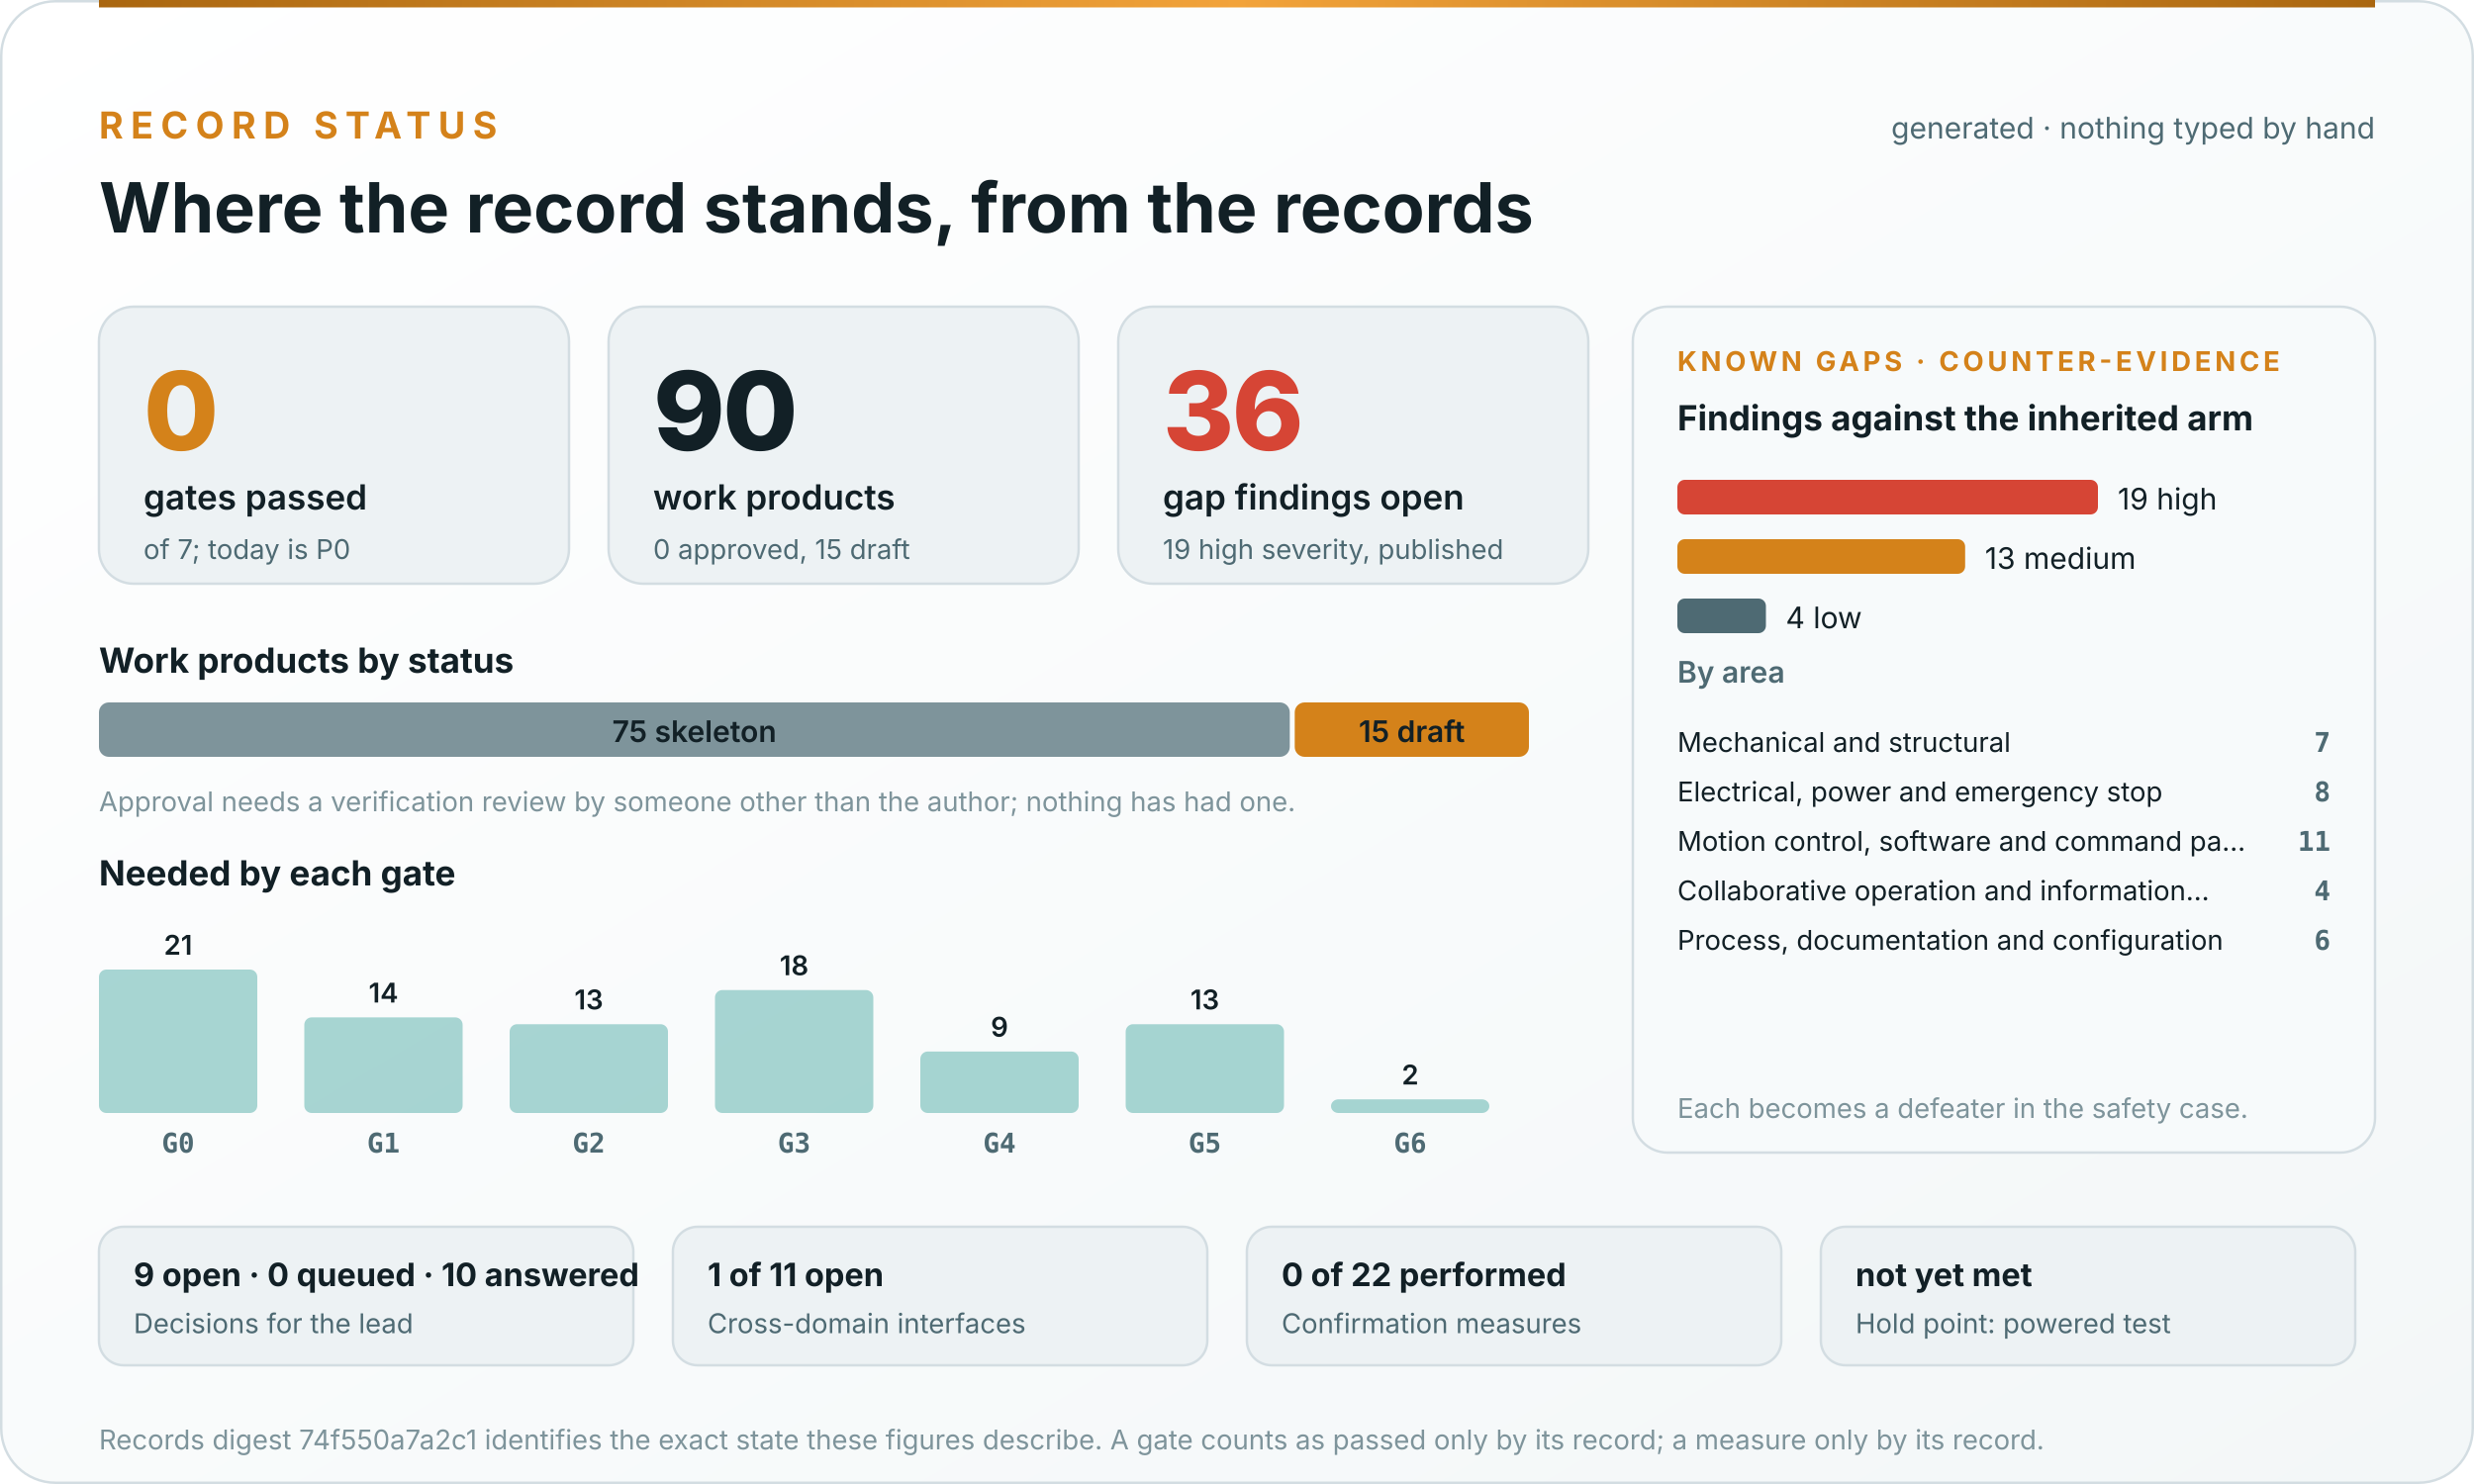
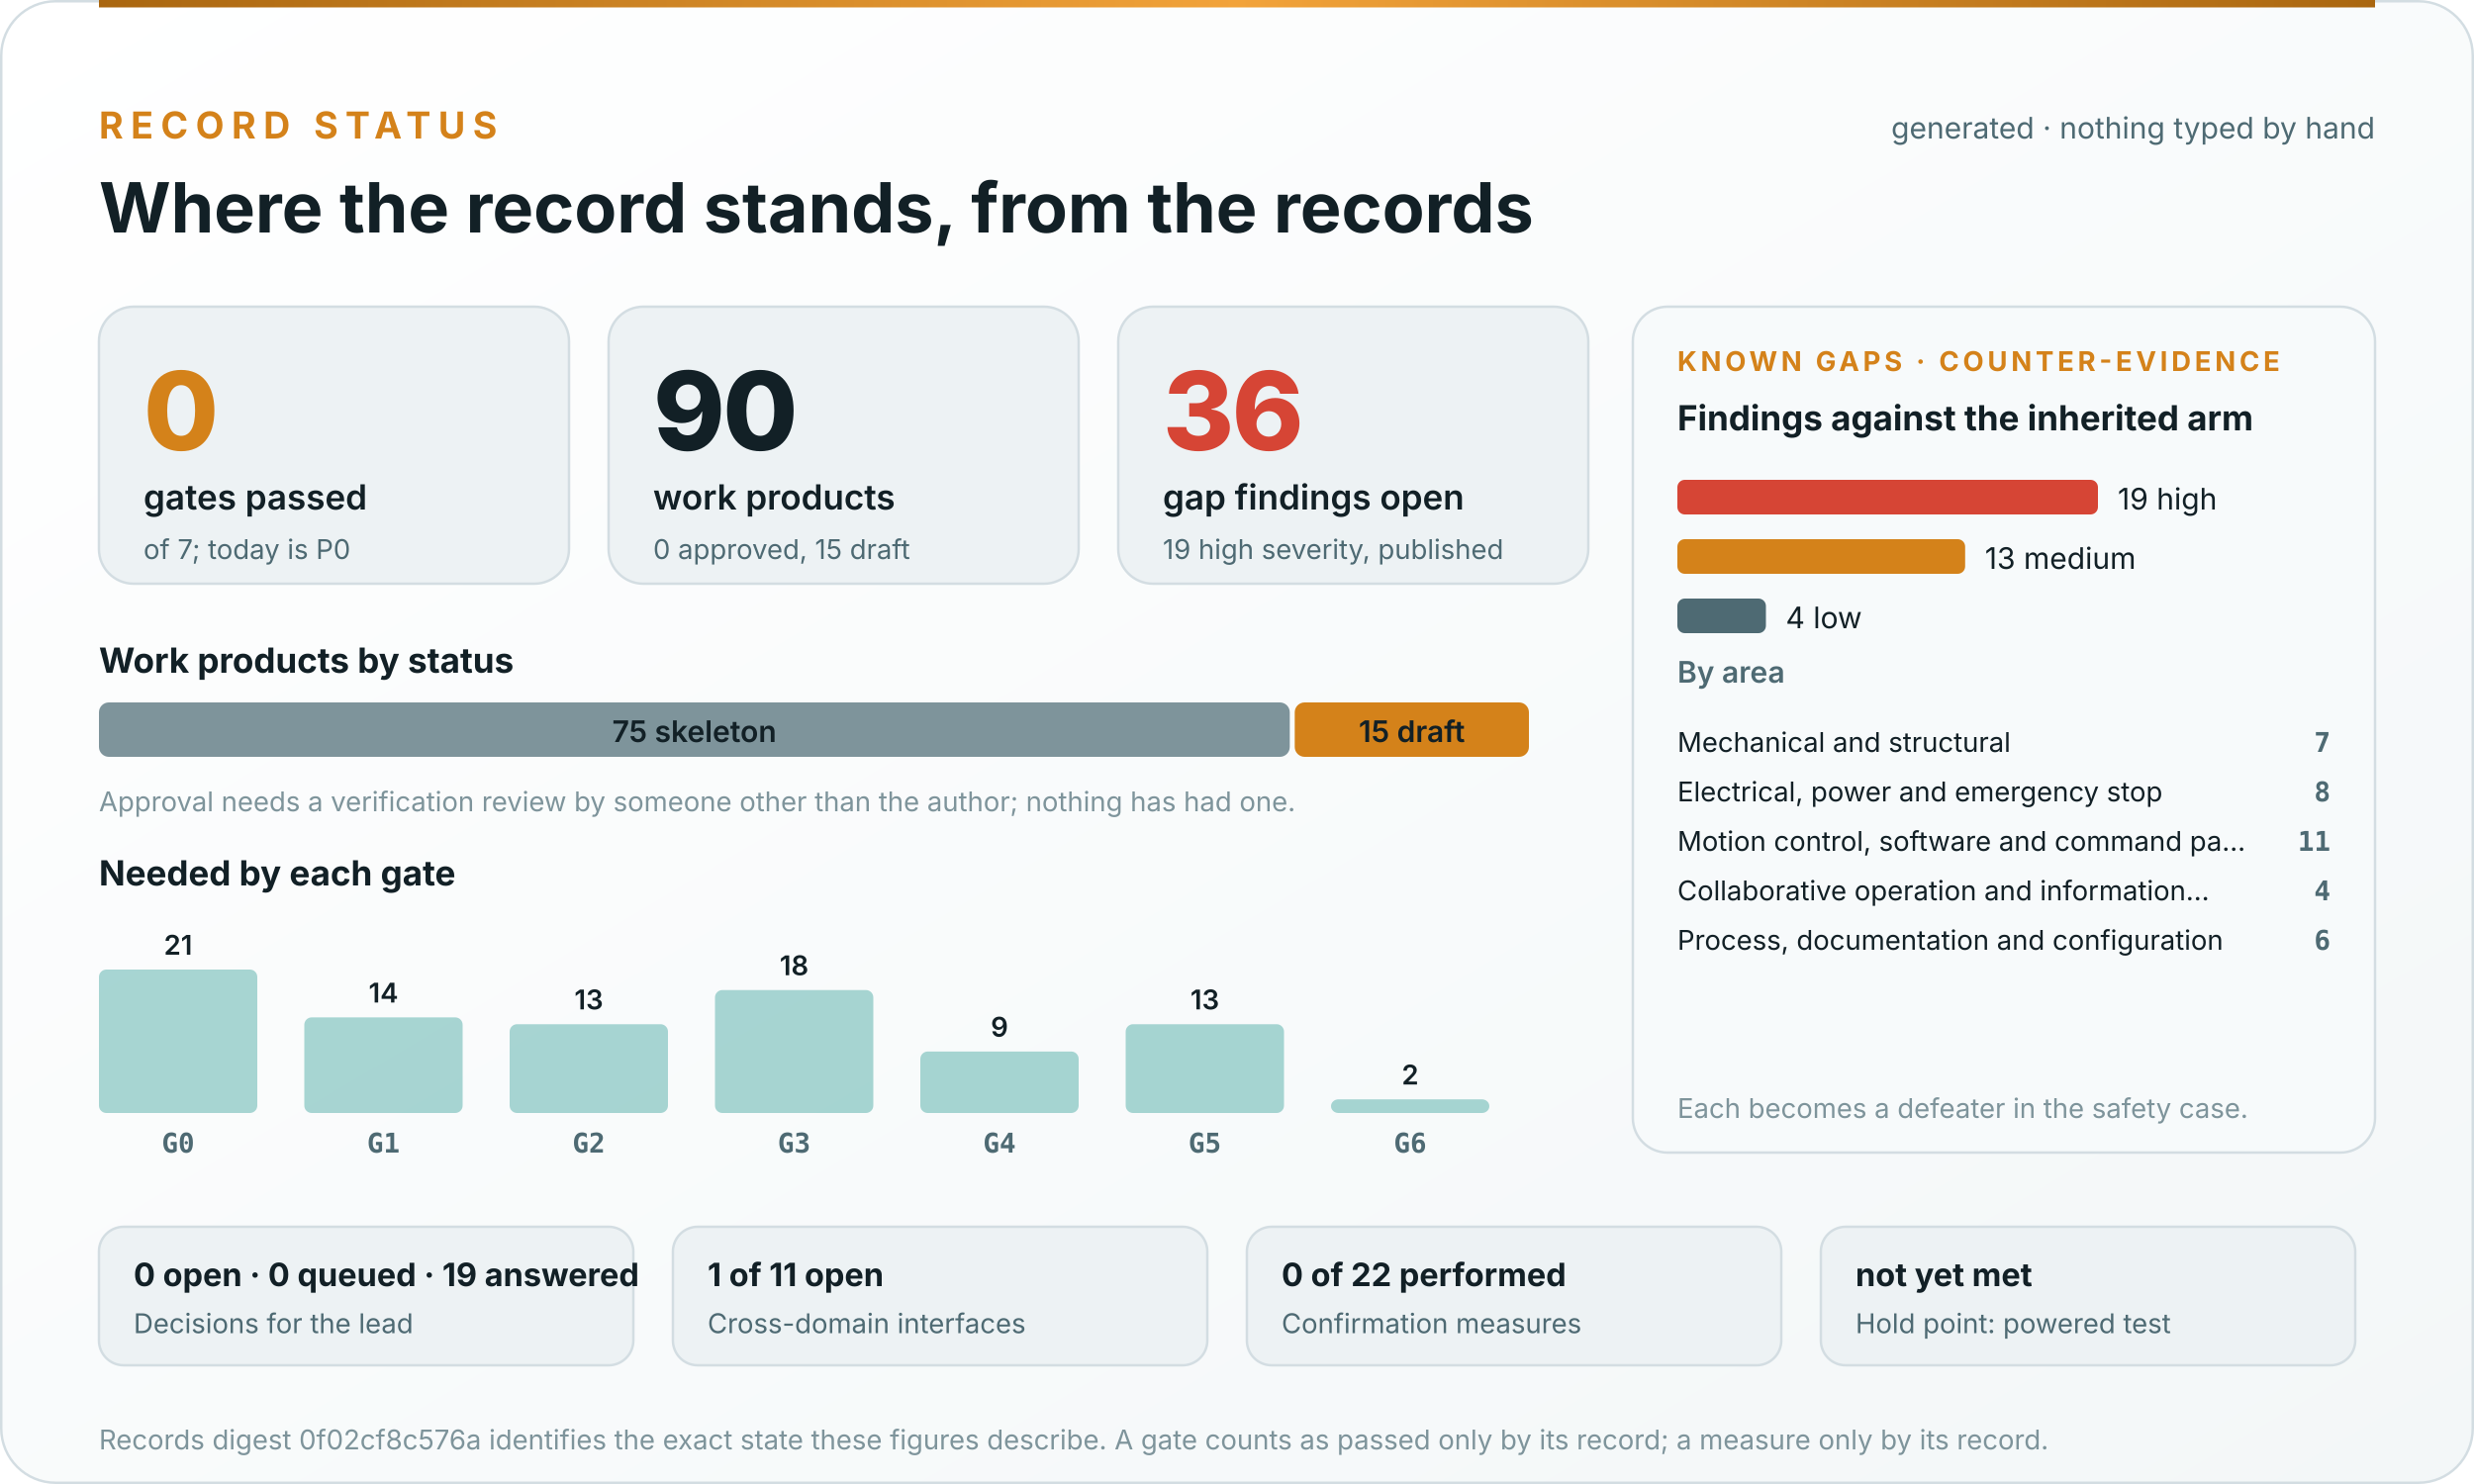
<svg xmlns="http://www.w3.org/2000/svg" width="1000" height="600" viewBox="0 0 1000 600" role="img" aria-labelledby="stat-t stat-d">
  <defs>
    <linearGradient id="stat-bg" x1="0" y1="0" x2="1" y2="1">
      <stop offset="0" stop-color="#FFFFFF" />
      <stop offset="1" stop-color="#F3F7F8" />
    </linearGradient>
    <linearGradient id="stat-amber" x1="0" y1="0" x2="1" y2="0">
      <stop offset="0" stop-color="#A8650F" />
      <stop offset="0.5" stop-color="#F2A33A" />
      <stop offset="1" stop-color="#A8650F" />
    </linearGradient>
  </defs>
  <rect x="0.5" y="0.5" width="999" height="599" rx="22" fill="url(#stat-bg)" stroke="#D3DDE2" />
  <rect x="40" y="0" width="920" height="3" fill="url(#stat-amber)" />
  <text x="40" y="56" font-family="Inter, 'Segoe UI', 'Helvetica Neue', Helvetica, Arial, sans-serif" font-size="15" font-weight="700" fill="#D4821A" text-anchor="start" letter-spacing="3">RECORD STATUS</text>
  <text x="40" y="94" font-family="Inter, 'Segoe UI', 'Helvetica Neue', Helvetica, Arial, sans-serif" font-size="28" font-weight="700" fill="#122026" text-anchor="start">Where the record stands, from the records</text>
  <text x="960" y="56" font-family="Inter, 'Segoe UI', 'Helvetica Neue', Helvetica, Arial, sans-serif" font-size="12" font-weight="400" fill="#4E6A73" text-anchor="end">generated · nothing typed by hand</text>
  <rect x="40" y="124" width="190" height="112" rx="14" fill="#EDF2F4" stroke="#D3DDE2" stroke-width="1" />
  <text x="58" y="182" font-family="Inter, 'Segoe UI', 'Helvetica Neue', Helvetica, Arial, sans-serif" font-size="44" font-weight="800" fill="#D4821A" text-anchor="start" letter-spacing="-1">0</text>
  <text x="58" y="206" font-family="Inter, 'Segoe UI', 'Helvetica Neue', Helvetica, Arial, sans-serif" font-size="14" font-weight="600" fill="#122026" text-anchor="start">gates passed</text>
  <text x="58" y="226" font-family="Inter, 'Segoe UI', 'Helvetica Neue', Helvetica, Arial, sans-serif" font-size="11" font-weight="400" fill="#4E6A73" text-anchor="start">of 7; today is P0</text>
  <rect x="246" y="124" width="190" height="112" rx="14" fill="#EDF2F4" stroke="#D3DDE2" stroke-width="1" />
  <text x="264" y="182" font-family="Inter, 'Segoe UI', 'Helvetica Neue', Helvetica, Arial, sans-serif" font-size="44" font-weight="800" fill="#122026" text-anchor="start" letter-spacing="-1">90</text>
  <text x="264" y="206" font-family="Inter, 'Segoe UI', 'Helvetica Neue', Helvetica, Arial, sans-serif" font-size="14" font-weight="600" fill="#122026" text-anchor="start">work products</text>
  <text x="264" y="226" font-family="Inter, 'Segoe UI', 'Helvetica Neue', Helvetica, Arial, sans-serif" font-size="11" font-weight="400" fill="#4E6A73" text-anchor="start">0 approved, 15 draft</text>
  <rect x="452" y="124" width="190" height="112" rx="14" fill="#EDF2F4" stroke="#D3DDE2" stroke-width="1" />
  <text x="470" y="182" font-family="Inter, 'Segoe UI', 'Helvetica Neue', Helvetica, Arial, sans-serif" font-size="44" font-weight="800" fill="#D64535" text-anchor="start" letter-spacing="-1">36</text>
  <text x="470" y="206" font-family="Inter, 'Segoe UI', 'Helvetica Neue', Helvetica, Arial, sans-serif" font-size="14" font-weight="600" fill="#122026" text-anchor="start">gap findings open</text>
  <text x="470" y="226" font-family="Inter, 'Segoe UI', 'Helvetica Neue', Helvetica, Arial, sans-serif" font-size="11" font-weight="400" fill="#4E6A73" text-anchor="start">19 high severity, published</text>
  <text x="40" y="272" font-family="Inter, 'Segoe UI', 'Helvetica Neue', Helvetica, Arial, sans-serif" font-size="14" font-weight="700" fill="#122026" text-anchor="start">Work products by status</text>
  <rect x="40" y="284" width="481.333" height="22" rx="4" fill="#7E949B" />
  <text x="280.667" y="300" font-family="Inter, 'Segoe UI', 'Helvetica Neue', Helvetica, Arial, sans-serif" font-size="12" font-weight="600" fill="#122026" text-anchor="middle">75 skeleton</text>
  <rect x="523.333" y="284" width="94.667" height="22" rx="4" fill="#D4821A" />
  <text x="570.667" y="300" font-family="Inter, 'Segoe UI', 'Helvetica Neue', Helvetica, Arial, sans-serif" font-size="12" font-weight="600" fill="#122026" text-anchor="middle">15 draft</text>
  <text x="40" y="328" font-family="Inter, 'Segoe UI', 'Helvetica Neue', Helvetica, Arial, sans-serif" font-size="11" font-weight="400" fill="#7E949B" text-anchor="start">Approval needs a verification review by someone other than the author; nothing has had one.</text>
  <text x="40" y="358" font-family="Inter, 'Segoe UI', 'Helvetica Neue', Helvetica, Arial, sans-serif" font-size="14" font-weight="700" fill="#122026" text-anchor="start">Needed by each gate</text>
  <rect x="40" y="392" width="64" height="58" rx="3" fill="#0E8C83" fill-opacity="0.35" />
  <text x="72" y="386" font-family="Inter, 'Segoe UI', 'Helvetica Neue', Helvetica, Arial, sans-serif" font-size="11" font-weight="600" fill="#122026" text-anchor="middle">21</text>
  <text x="72" y="466" font-family="'JetBrains Mono', 'SFMono-Regular', Menlo, Consolas, monospace" font-size="11" font-weight="600" fill="#4E6A73" text-anchor="middle">G0</text>
  <rect x="123" y="411.333" width="64" height="38.667" rx="3" fill="#0E8C83" fill-opacity="0.35" />
  <text x="155" y="405.333" font-family="Inter, 'Segoe UI', 'Helvetica Neue', Helvetica, Arial, sans-serif" font-size="11" font-weight="600" fill="#122026" text-anchor="middle">14</text>
  <text x="155" y="466" font-family="'JetBrains Mono', 'SFMono-Regular', Menlo, Consolas, monospace" font-size="11" font-weight="600" fill="#4E6A73" text-anchor="middle">G1</text>
  <rect x="206" y="414.095" width="64" height="35.905" rx="3" fill="#0E8C83" fill-opacity="0.35" />
  <text x="238" y="408.095" font-family="Inter, 'Segoe UI', 'Helvetica Neue', Helvetica, Arial, sans-serif" font-size="11" font-weight="600" fill="#122026" text-anchor="middle">13</text>
  <text x="238" y="466" font-family="'JetBrains Mono', 'SFMono-Regular', Menlo, Consolas, monospace" font-size="11" font-weight="600" fill="#4E6A73" text-anchor="middle">G2</text>
  <rect x="289" y="400.286" width="64" height="49.714" rx="3" fill="#0E8C83" fill-opacity="0.35" />
  <text x="321" y="394.286" font-family="Inter, 'Segoe UI', 'Helvetica Neue', Helvetica, Arial, sans-serif" font-size="11" font-weight="600" fill="#122026" text-anchor="middle">18</text>
  <text x="321" y="466" font-family="'JetBrains Mono', 'SFMono-Regular', Menlo, Consolas, monospace" font-size="11" font-weight="600" fill="#4E6A73" text-anchor="middle">G3</text>
  <rect x="372" y="425.143" width="64" height="24.857" rx="3" fill="#0E8C83" fill-opacity="0.35" />
  <text x="404" y="419.143" font-family="Inter, 'Segoe UI', 'Helvetica Neue', Helvetica, Arial, sans-serif" font-size="11" font-weight="600" fill="#122026" text-anchor="middle">9</text>
  <text x="404" y="466" font-family="'JetBrains Mono', 'SFMono-Regular', Menlo, Consolas, monospace" font-size="11" font-weight="600" fill="#4E6A73" text-anchor="middle">G4</text>
  <rect x="455" y="414.095" width="64" height="35.905" rx="3" fill="#0E8C83" fill-opacity="0.35" />
  <text x="487" y="408.095" font-family="Inter, 'Segoe UI', 'Helvetica Neue', Helvetica, Arial, sans-serif" font-size="11" font-weight="600" fill="#122026" text-anchor="middle">13</text>
  <text x="487" y="466" font-family="'JetBrains Mono', 'SFMono-Regular', Menlo, Consolas, monospace" font-size="11" font-weight="600" fill="#4E6A73" text-anchor="middle">G5</text>
  <rect x="538" y="444.476" width="64" height="5.524" rx="3" fill="#0E8C83" fill-opacity="0.35" />
  <text x="570" y="438.476" font-family="Inter, 'Segoe UI', 'Helvetica Neue', Helvetica, Arial, sans-serif" font-size="11" font-weight="600" fill="#122026" text-anchor="middle">2</text>
  <text x="570" y="466" font-family="'JetBrains Mono', 'SFMono-Regular', Menlo, Consolas, monospace" font-size="11" font-weight="600" fill="#4E6A73" text-anchor="middle">G6</text>
  <rect x="660" y="124" width="300" height="342" rx="14" fill="#F7FAFB" stroke="#D3DDE2" stroke-width="1" />
  <text x="678" y="150" font-family="Inter, 'Segoe UI', 'Helvetica Neue', Helvetica, Arial, sans-serif" font-size="11" font-weight="700" fill="#D4821A" text-anchor="start" letter-spacing="1.5">KNOWN GAPS · COUNTER-EVIDENCE</text>
  <text x="678" y="174" font-family="Inter, 'Segoe UI', 'Helvetica Neue', Helvetica, Arial, sans-serif" font-size="14" font-weight="700" fill="#122026" text-anchor="start">Findings against the inherited arm</text>
  <rect x="678" y="194" width="170" height="14" rx="3" fill="#D64535" />
  <text x="856" y="206" font-family="Inter, 'Segoe UI', 'Helvetica Neue', Helvetica, Arial, sans-serif" font-size="12" font-weight="400" fill="#122026" text-anchor="start">19 high</text>
  <rect x="678" y="218" width="116.316" height="14" rx="3" fill="#D4821A" />
  <text x="802.316" y="230" font-family="Inter, 'Segoe UI', 'Helvetica Neue', Helvetica, Arial, sans-serif" font-size="12" font-weight="400" fill="#122026" text-anchor="start">13 medium</text>
  <rect x="678" y="242" width="35.789" height="14" rx="3" fill="#4E6A73" />
  <text x="721.789" y="254" font-family="Inter, 'Segoe UI', 'Helvetica Neue', Helvetica, Arial, sans-serif" font-size="12" font-weight="400" fill="#122026" text-anchor="start">4 low</text>
  <text x="678" y="276" font-family="Inter, 'Segoe UI', 'Helvetica Neue', Helvetica, Arial, sans-serif" font-size="12" font-weight="600" fill="#4E6A73" text-anchor="start">By area</text>
  <text x="678" y="304" font-family="Inter, 'Segoe UI', 'Helvetica Neue', Helvetica, Arial, sans-serif" font-size="11" font-weight="400" fill="#122026" text-anchor="start">Mechanical and structural</text>
  <text x="942" y="304" font-family="'JetBrains Mono', 'SFMono-Regular', Menlo, Consolas, monospace" font-size="11" font-weight="600" fill="#4E6A73" text-anchor="end">7</text>
  <text x="678" y="324" font-family="Inter, 'Segoe UI', 'Helvetica Neue', Helvetica, Arial, sans-serif" font-size="11" font-weight="400" fill="#122026" text-anchor="start">Electrical, power and emergency stop</text>
  <text x="942" y="324" font-family="'JetBrains Mono', 'SFMono-Regular', Menlo, Consolas, monospace" font-size="11" font-weight="600" fill="#4E6A73" text-anchor="end">8</text>
  <text x="678" y="344" font-family="Inter, 'Segoe UI', 'Helvetica Neue', Helvetica, Arial, sans-serif" font-size="11" font-weight="400" fill="#122026" text-anchor="start">Motion control, software and command pa…</text>
  <text x="942" y="344" font-family="'JetBrains Mono', 'SFMono-Regular', Menlo, Consolas, monospace" font-size="11" font-weight="600" fill="#4E6A73" text-anchor="end">11</text>
  <text x="678" y="364" font-family="Inter, 'Segoe UI', 'Helvetica Neue', Helvetica, Arial, sans-serif" font-size="11" font-weight="400" fill="#122026" text-anchor="start">Collaborative operation and information…</text>
  <text x="942" y="364" font-family="'JetBrains Mono', 'SFMono-Regular', Menlo, Consolas, monospace" font-size="11" font-weight="600" fill="#4E6A73" text-anchor="end">4</text>
  <text x="678" y="384" font-family="Inter, 'Segoe UI', 'Helvetica Neue', Helvetica, Arial, sans-serif" font-size="11" font-weight="400" fill="#122026" text-anchor="start">Process, documentation and configuration</text>
  <text x="942" y="384" font-family="'JetBrains Mono', 'SFMono-Regular', Menlo, Consolas, monospace" font-size="11" font-weight="600" fill="#4E6A73" text-anchor="end">6</text>
  <text x="678" y="452" font-family="Inter, 'Segoe UI', 'Helvetica Neue', Helvetica, Arial, sans-serif" font-size="11" font-weight="400" fill="#7E949B" text-anchor="start">Each becomes a defeater in the safety case.</text>
  <rect x="40" y="496" width="216" height="56" rx="10" fill="#EDF2F4" stroke="#D3DDE2" stroke-width="1" />
-   <text x="54" y="520" font-family="Inter, 'Segoe UI', 'Helvetica Neue', Helvetica, Arial, sans-serif" font-size="13" font-weight="700" fill="#122026" text-anchor="start">9 open · 0 queued · 10 answered</text>
+   <text x="54" y="520" font-family="Inter, 'Segoe UI', 'Helvetica Neue', Helvetica, Arial, sans-serif" font-size="13" font-weight="700" fill="#122026" text-anchor="start">0 open · 0 queued · 19 answered</text>
  <text x="54" y="539" font-family="Inter, 'Segoe UI', 'Helvetica Neue', Helvetica, Arial, sans-serif" font-size="11" font-weight="400" fill="#4E6A73" text-anchor="start">Decisions for the lead</text>
  <rect x="272" y="496" width="216" height="56" rx="10" fill="#EDF2F4" stroke="#D3DDE2" stroke-width="1" />
  <text x="286" y="520" font-family="Inter, 'Segoe UI', 'Helvetica Neue', Helvetica, Arial, sans-serif" font-size="13" font-weight="700" fill="#122026" text-anchor="start">1 of 11 open</text>
  <text x="286" y="539" font-family="Inter, 'Segoe UI', 'Helvetica Neue', Helvetica, Arial, sans-serif" font-size="11" font-weight="400" fill="#4E6A73" text-anchor="start">Cross-domain interfaces</text>
  <rect x="504" y="496" width="216" height="56" rx="10" fill="#EDF2F4" stroke="#D3DDE2" stroke-width="1" />
  <text x="518" y="520" font-family="Inter, 'Segoe UI', 'Helvetica Neue', Helvetica, Arial, sans-serif" font-size="13" font-weight="700" fill="#122026" text-anchor="start">0 of 22 performed</text>
  <text x="518" y="539" font-family="Inter, 'Segoe UI', 'Helvetica Neue', Helvetica, Arial, sans-serif" font-size="11" font-weight="400" fill="#4E6A73" text-anchor="start">Confirmation measures</text>
  <rect x="736" y="496" width="216" height="56" rx="10" fill="#EDF2F4" stroke="#D3DDE2" stroke-width="1" />
  <text x="750" y="520" font-family="Inter, 'Segoe UI', 'Helvetica Neue', Helvetica, Arial, sans-serif" font-size="13" font-weight="700" fill="#122026" text-anchor="start">not yet met</text>
  <text x="750" y="539" font-family="Inter, 'Segoe UI', 'Helvetica Neue', Helvetica, Arial, sans-serif" font-size="11" font-weight="400" fill="#4E6A73" text-anchor="start">Hold point: powered test</text>
-   <text x="40" y="586" font-family="Inter, 'Segoe UI', 'Helvetica Neue', Helvetica, Arial, sans-serif" font-size="11" font-weight="400" fill="#7E949B" text-anchor="start">Records digest 74f550a7a2c1 identifies the exact state these figures describe. A gate counts as passed only by its record; a measure only by its record.</text>
+   <text x="40" y="586" font-family="Inter, 'Segoe UI', 'Helvetica Neue', Helvetica, Arial, sans-serif" font-size="11" font-weight="400" fill="#7E949B" text-anchor="start">Records digest 0f02cf8c576a identifies the exact state these figures describe. A gate counts as passed only by its record; a measure only by its record.</text>
</svg>
